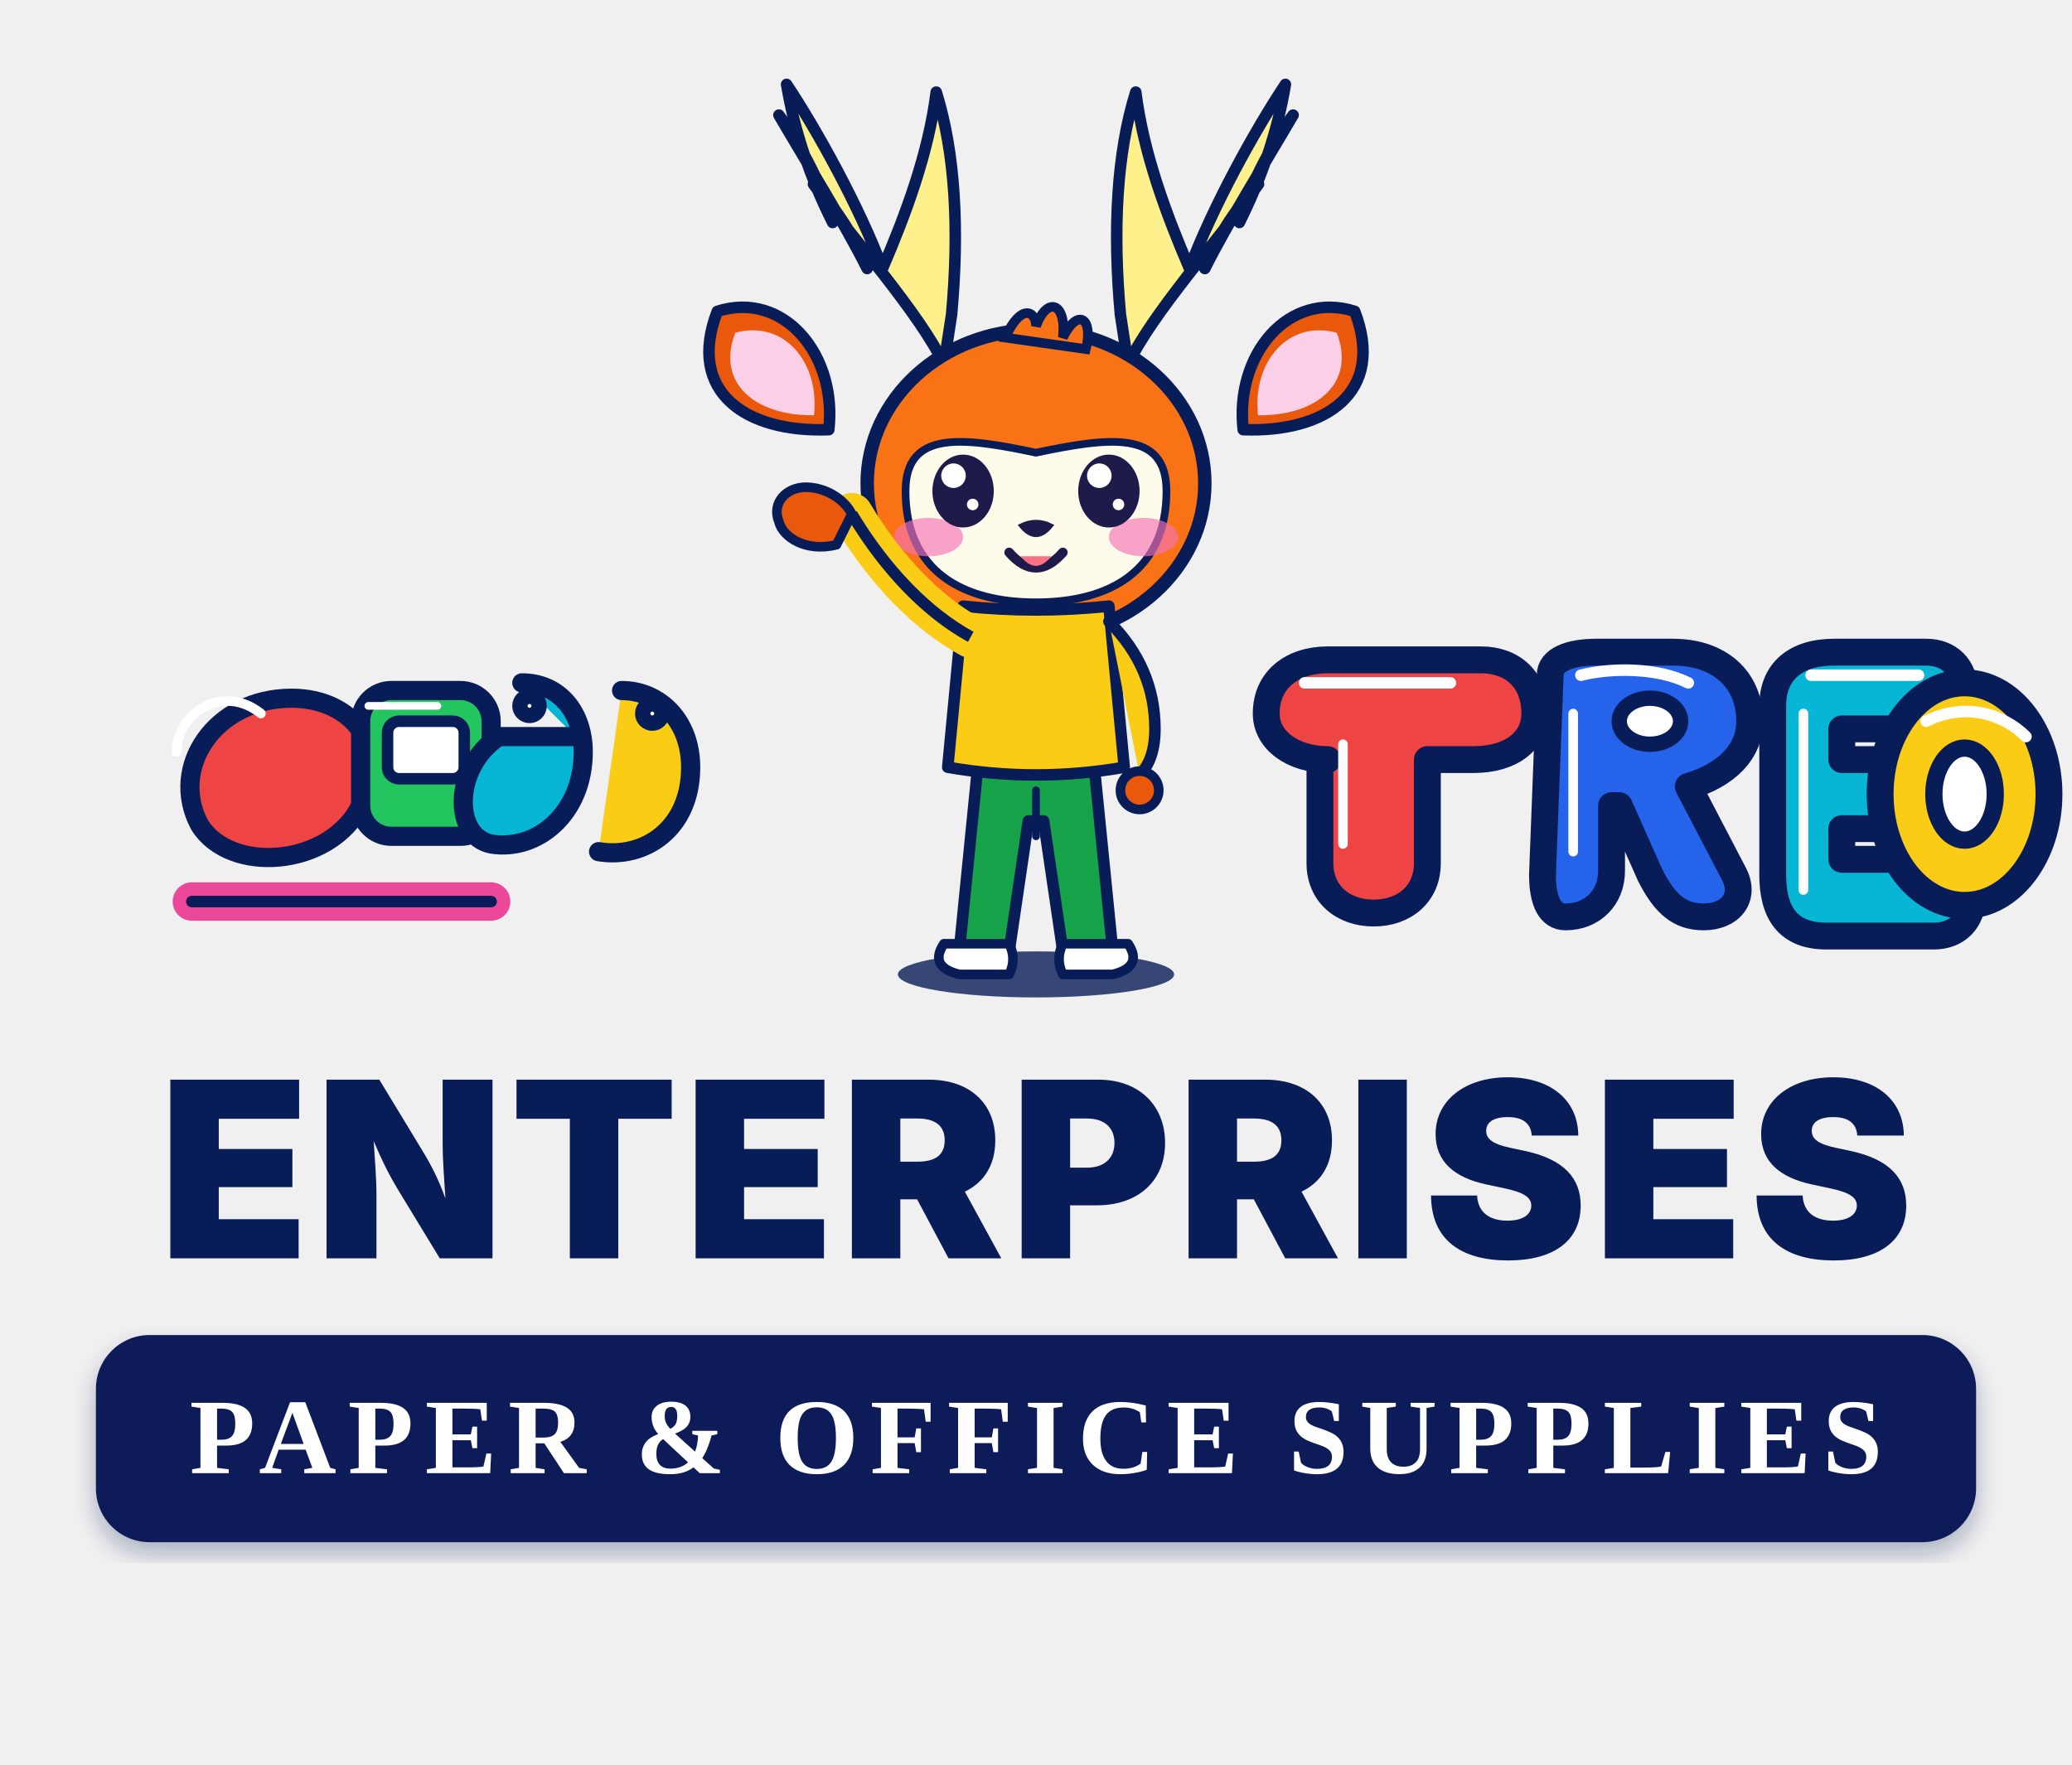
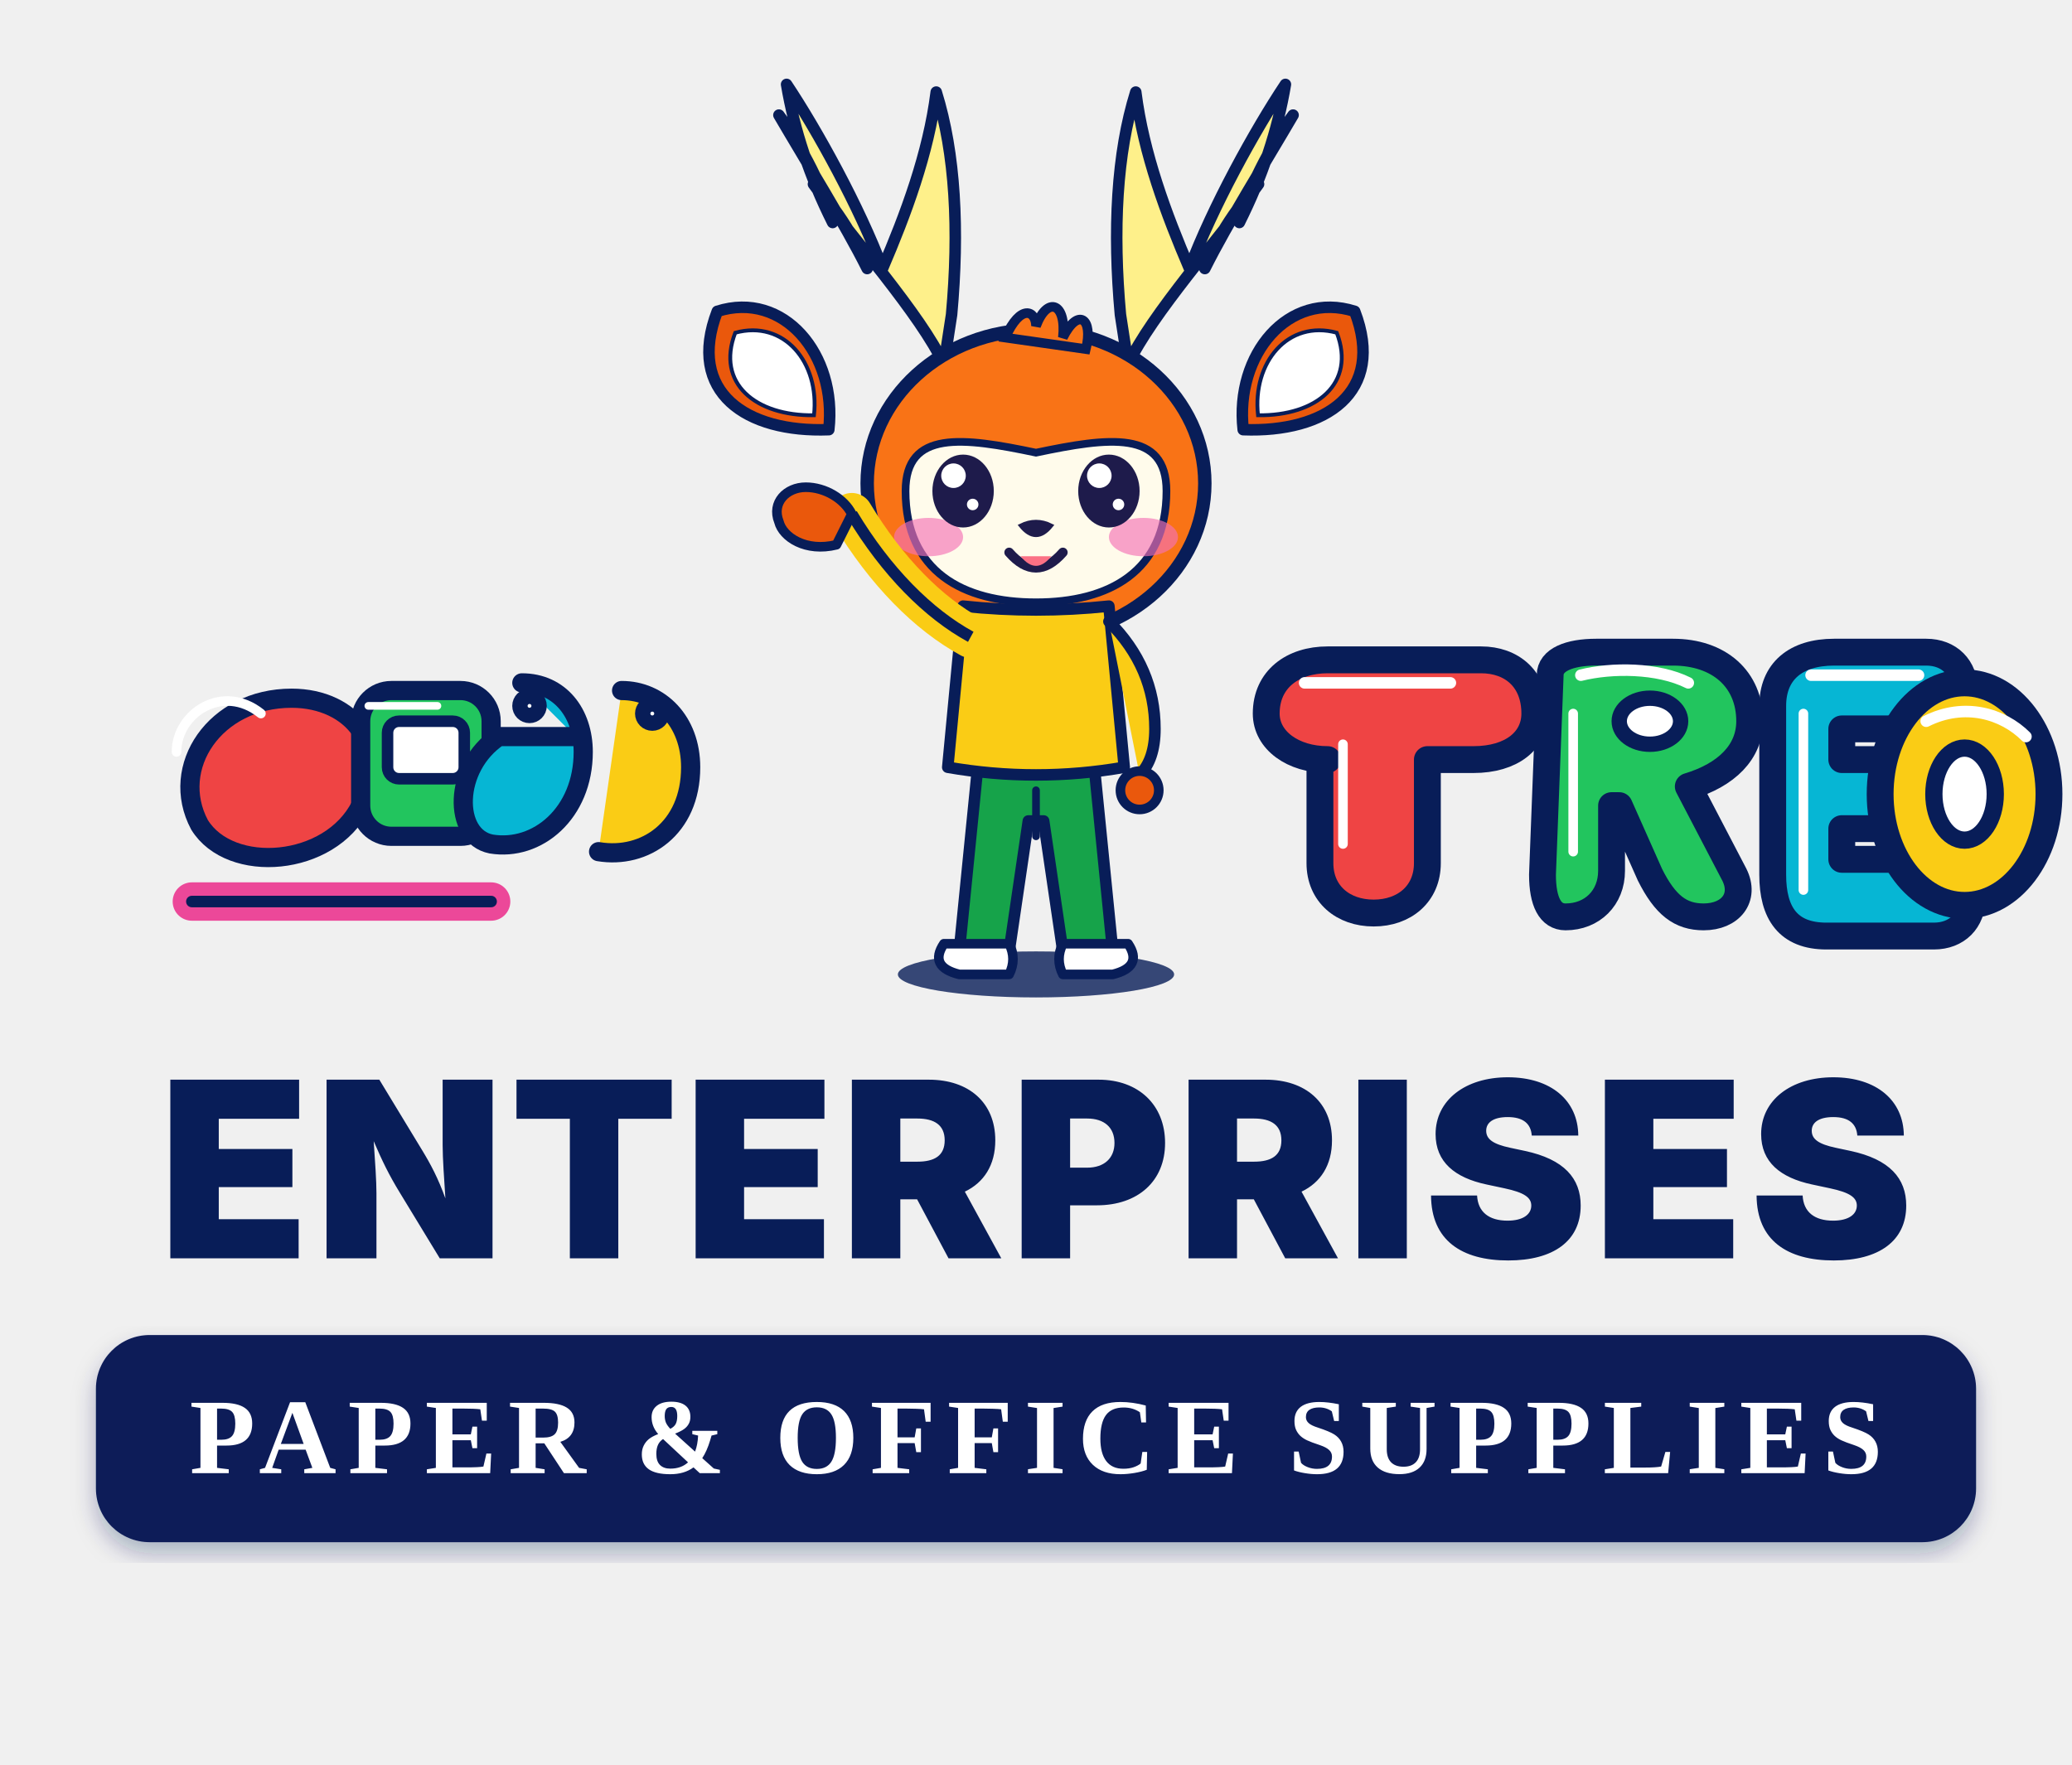
<svg xmlns="http://www.w3.org/2000/svg" viewBox="0 0 540 460" width="100%" height="100%">
  <defs>
    <filter id="treoShadow" x="-10%" y="-10%" width="120%" height="120%">
      <feDropShadow dx="0" dy="3" stdDeviation="3" flood-color="#081d58" flood-opacity="0.3" />
    </filter>
  </defs>
  <g id="treo-deer-mascot">
    <ellipse cx="270" cy="254" rx="36" ry="6" fill="#081d58" opacity="0.8" />
    <path d="M246 95 C240 82 222 62 212 48 C218 54 224 64 226 70 C220 58 210 42 203 30 C209 38 215 50 217 58 C211 46 207 34 205 22 C213 34 224 54 230 70 C236 56 242 40 244 24 C249 40 250 60 248 82 Z" fill="#fef08a" stroke="#081d58" stroke-width="3" stroke-linejoin="round" stroke-linecap="round" />
    <path d="M294 95 C300 82 318 62 328 48 C322 54 316 64 314 70 C320 58 330 42 337 30 C331 38 325 50 323 58 C329 46 333 34 335 22 C327 34 316 54 310 70 C304 56 298 40 296 24 C291 40 290 60 292 82 Z" fill="#fef08a" stroke="#081d58" stroke-width="3" stroke-linejoin="round" stroke-linecap="round" />
    <g transform="rotate(-24 216 112)">
      <path d="M216 112 C196 104 186 88 202 72 C220 74 226 95 216 112 Z" fill="#ea580c" stroke="#081d58" stroke-width="3" stroke-linejoin="round" />
-       <path d="M214 107 C200 101 194 89 204 79 C217 81 221 95 214 107 Z" fill="#fbcfe8" />
+       <path d="M214 107 C200 101 194 89 204 79 C217 81 221 95 214 107 Z" fill="#ffffff" stroke="#081d58" stroke-width="1" />
    </g>
    <g transform="rotate(24 324 112)">
      <path d="M324 112 C344 104 354 88 338 72 C320 74 314 95 324 112 Z" fill="#ea580c" stroke="#081d58" stroke-width="3" stroke-linejoin="round" />
-       <path d="M326 107 C340 101 346 89 336 79 C323 81 319 95 326 107 Z" fill="#fbcfe8" />
+       <path d="M326 107 C340 101 346 89 336 79 C323 81 319 95 326 107 Z" fill="#ffffff" stroke="#081d58" stroke-width="1" />
    </g>
    <ellipse cx="270" cy="126" rx="44" ry="40" fill="#f97316" stroke="#081d58" stroke-width="3.5" />
    <path d="M262 88 C266 79 270 81 270 85 C273 77 278 79 277 88 C281 80 285 83 283 91 Z" fill="#f97316" stroke="#081d58" stroke-width="2.5" />
    <path d="M236 128 C236 112 251 114 270 118 C289 114 304 112 304 128 C304 149 289 157 270 157 C251 157 236 149 236 128 Z" fill="#fffbeb" stroke="#081d58" stroke-width="2" />
    <ellipse cx="242" cy="140" rx="9" ry="5" fill="#f472b6" opacity="0.65" />
    <ellipse cx="298" cy="140" rx="9" ry="5" fill="#f472b6" opacity="0.65" />
    <g>
      <ellipse cx="251" cy="128" rx="8" ry="9.5" fill="#1e1b4b" />
      <circle cx="248.5" cy="124" r="3.2" fill="#ffffff" />
      <circle cx="253.5" cy="131.5" r="1.5" fill="#ffffff" />
    </g>
    <g>
      <ellipse cx="289" cy="128" rx="8" ry="9.5" fill="#1e1b4b" />
      <circle cx="286.5" cy="124" r="3.2" fill="#ffffff" />
      <circle cx="291.5" cy="131.5" r="1.5" fill="#ffffff" />
    </g>
    <path d="M266 137 Q270 135 274 137 Q270 142 266 137 Z" fill="#1e1b4b" stroke="#1e1b4b" stroke-width="1" />
    <path d="M263 144 Q270 152 277 144" fill="none" stroke="#1e1b4b" stroke-width="2.5" stroke-linecap="round" />
    <path d="M266 145 Q270 150 274 145" fill="#fb7185" />
    <path d="M255 198 L250 248 L263 248 L268 214 L272 214 L277 248 L290 248 L285 198 Z" fill="#16a34a" stroke="#081d58" stroke-width="3" stroke-linejoin="round" />
    <path d="M270 206 L270 218" stroke="#081d58" stroke-width="2" stroke-linecap="round" />
    <path d="M246 246 Q242 252 250 254 L263 254 Q265 250 263 246 Z" fill="#ffffff" stroke="#081d58" stroke-width="2.5" stroke-linejoin="round" />
    <path d="M277 246 Q275 250 277 254 L290 254 Q298 252 294 246 Z" fill="#ffffff" stroke="#081d58" stroke-width="2.5" stroke-linejoin="round" />
    <path d="M251 158 Q270 160 289 158 L293 200 Q270 204 247 200 Z" fill="#facc15" stroke="#081d58" stroke-width="3" stroke-linejoin="round" />
    <path d="M289 162 Q301 174 301 190 Q301 198 297 202" fill="#facc15" stroke="#081d58" stroke-width="3" stroke-linecap="round" stroke-linejoin="round" />
    <circle cx="297" cy="206" r="5" fill="#ea580c" stroke="#081d58" stroke-width="2.5" />
    <path d="M253 166 C242 160 231 149 222 134" fill="none" stroke="#facc15" stroke-width="11" stroke-linecap="round" />
    <path d="M253 166 C242 160 231 149 222 134" fill="none" stroke="#081d58" stroke-width="3" />
    <path d="M222 134 C220 130 215 127 210 127 C205 127 201 131 203 136 C204 140 210 144 218 142 Z" fill="#ea580c" stroke="#081d58" stroke-width="2.5" stroke-linejoin="round" />
  </g>
  <g id="treo-left-bubble-art" stroke="#081d58" stroke-width="5" stroke-linejoin="round" stroke-linecap="round">
    <path d="M52 215 C44 200 56 182 76 182 C92 182 102 195 94 210 C86 226 60 228 52 215 Z" fill="#ef4444" />
    <path d="M46 196 C46 186 58 178 68 186" fill="none" stroke="#ffffff" stroke-width="2.5" />
    <rect x="94" y="180" width="34" height="38" rx="8" fill="#22c55e" />
    <rect x="101" y="188" width="20" height="15" rx="3" fill="#ffffff" stroke="#081d58" stroke-width="3" />
    <path d="M96 184 L114 184" fill="none" stroke="#ffffff" stroke-width="2" />
    <path d="M136 178 C146 178 152 186 152 196 C152 212 140 222 128 220 C118 218 118 200 130 192 L150 192" fill="#06b6d4" />
    <circle cx="138" cy="184" r="2" fill="#ffffff" />
    <path d="M162 180 C172 180 180 188 180 200 C180 216 168 224 156 222" fill="#facc15" />
    <circle cx="170" cy="186" r="2" fill="#ffffff" />
    <path d="M50 235 L128 235" stroke="#ec4899" stroke-width="10" stroke-linecap="round" />
    <path d="M50 235 L128 235" stroke="#081d58" stroke-width="3" stroke-linecap="round" fill="none" />
  </g>
  <g id="treo-letters" stroke="#081d58" stroke-width="7" stroke-linejoin="round" stroke-linecap="round">
    <g id="bubble-T">
      <path d="M330 186 C330 177 337 172 346 172 L386 172 C394 172 400 177 400 186 C400 193 394 198 384 198 L372 198 L372 225 C372 233 366 238 358 238 C350 238 344 233 344 225 L344 198 L346 198 C337 198 330 193 330 186 Z" fill="#ef4444" />
      <path d="M340 178 L378 178" stroke="#ffffff" stroke-width="3" stroke-linecap="round" fill="none" />
      <path d="M350 194 L350 220" stroke="#ffffff" stroke-width="2.5" stroke-linecap="round" fill="none" />
    </g>
    <g id="bubble-R">
-       <path d="M404 176 C404 172 409 170 416 170 L436 170 C448 170 456 177 456 188 C456 196 450 202 440 205 L452 228 C455 234 451 239 444 239 C438 239 434 236 430 228 L422 210 L420 210 L420 227 C420 234 415 239 408 239 C404 239 402 235 402 228 Z" fill="#2563eb" />
+       <path d="M404 176 C404 172 409 170 416 170 L436 170 C448 170 456 177 456 188 C456 196 450 202 440 205 L452 228 C455 234 451 239 444 239 C438 239 434 236 430 228 L422 210 L420 210 L420 227 C420 234 415 239 408 239 C404 239 402 235 402 228 Z" fill="#22c55e" />
      <ellipse cx="430" cy="188" rx="8" ry="6" fill="#ffffff" stroke="#081d58" stroke-width="4" />
      <path d="M412 176 C420 174 432 174 440 178" stroke="#ffffff" stroke-width="3" stroke-linecap="round" fill="none" />
      <path d="M410 186 L410 222" stroke="#ffffff" stroke-width="2.5" stroke-linecap="round" fill="none" />
    </g>
    <g id="bubble-E">
      <path d="M462 184 C462 175 468 170 478 170 L502 170 C508 170 512 174 512 180 C512 186 508 190 502 190 L480 190 L480 198 L498 198 C504 198 508 202 508 207 C508 212 504 216 498 216 L480 216 L480 224 L504 224 C510 224 514 228 514 234 C514 240 510 244 504 244 L476 244 C466 244 462 238 462 228 Z" fill="#06b6d4" />
      <path d="M472 176 L500 176" stroke="#ffffff" stroke-width="3" stroke-linecap="round" fill="none" />
      <path d="M470 186 L470 232" stroke="#ffffff" stroke-width="2.5" stroke-linecap="round" fill="none" />
    </g>
    <g id="bubble-O">
      <ellipse cx="512" cy="207" rx="22" ry="29" fill="#facc15" />
      <ellipse cx="512" cy="207" rx="8" ry="12" fill="#ffffff" stroke="#081d58" stroke-width="4.5" />
      <path d="M502 188 C512 183 522 186 528 192" stroke="#ffffff" stroke-width="3" stroke-linecap="round" fill="none" />
    </g>
  </g>
  <g id="treo-enterprises-wordmark">
    <text x="270" y="328" font-family="system-ui, -apple-system, 'Arial Rounded MT Bold', 'Nunito', 'Segoe UI', sans-serif" font-size="64" font-weight="900" letter-spacing="1.5" text-anchor="middle" fill="#081d58">ENTERPRISES</text>
  </g>
  <g id="treo-sub-badge" transform="translate(0, 348)">
    <rect x="25" y="0" width="490" height="54" rx="14" ry="14" fill="#081d58" filter="url(#treoShadow)" />
    <text x="270" y="36" font-family="Georgia, 'Times New Roman', serif, 'Arial', sans-serif" font-size="28" font-weight="700" letter-spacing="3" text-anchor="middle" fill="#ffffff">PAPER &amp; OFFICE SUPPLIES</text>
  </g>
</svg>
